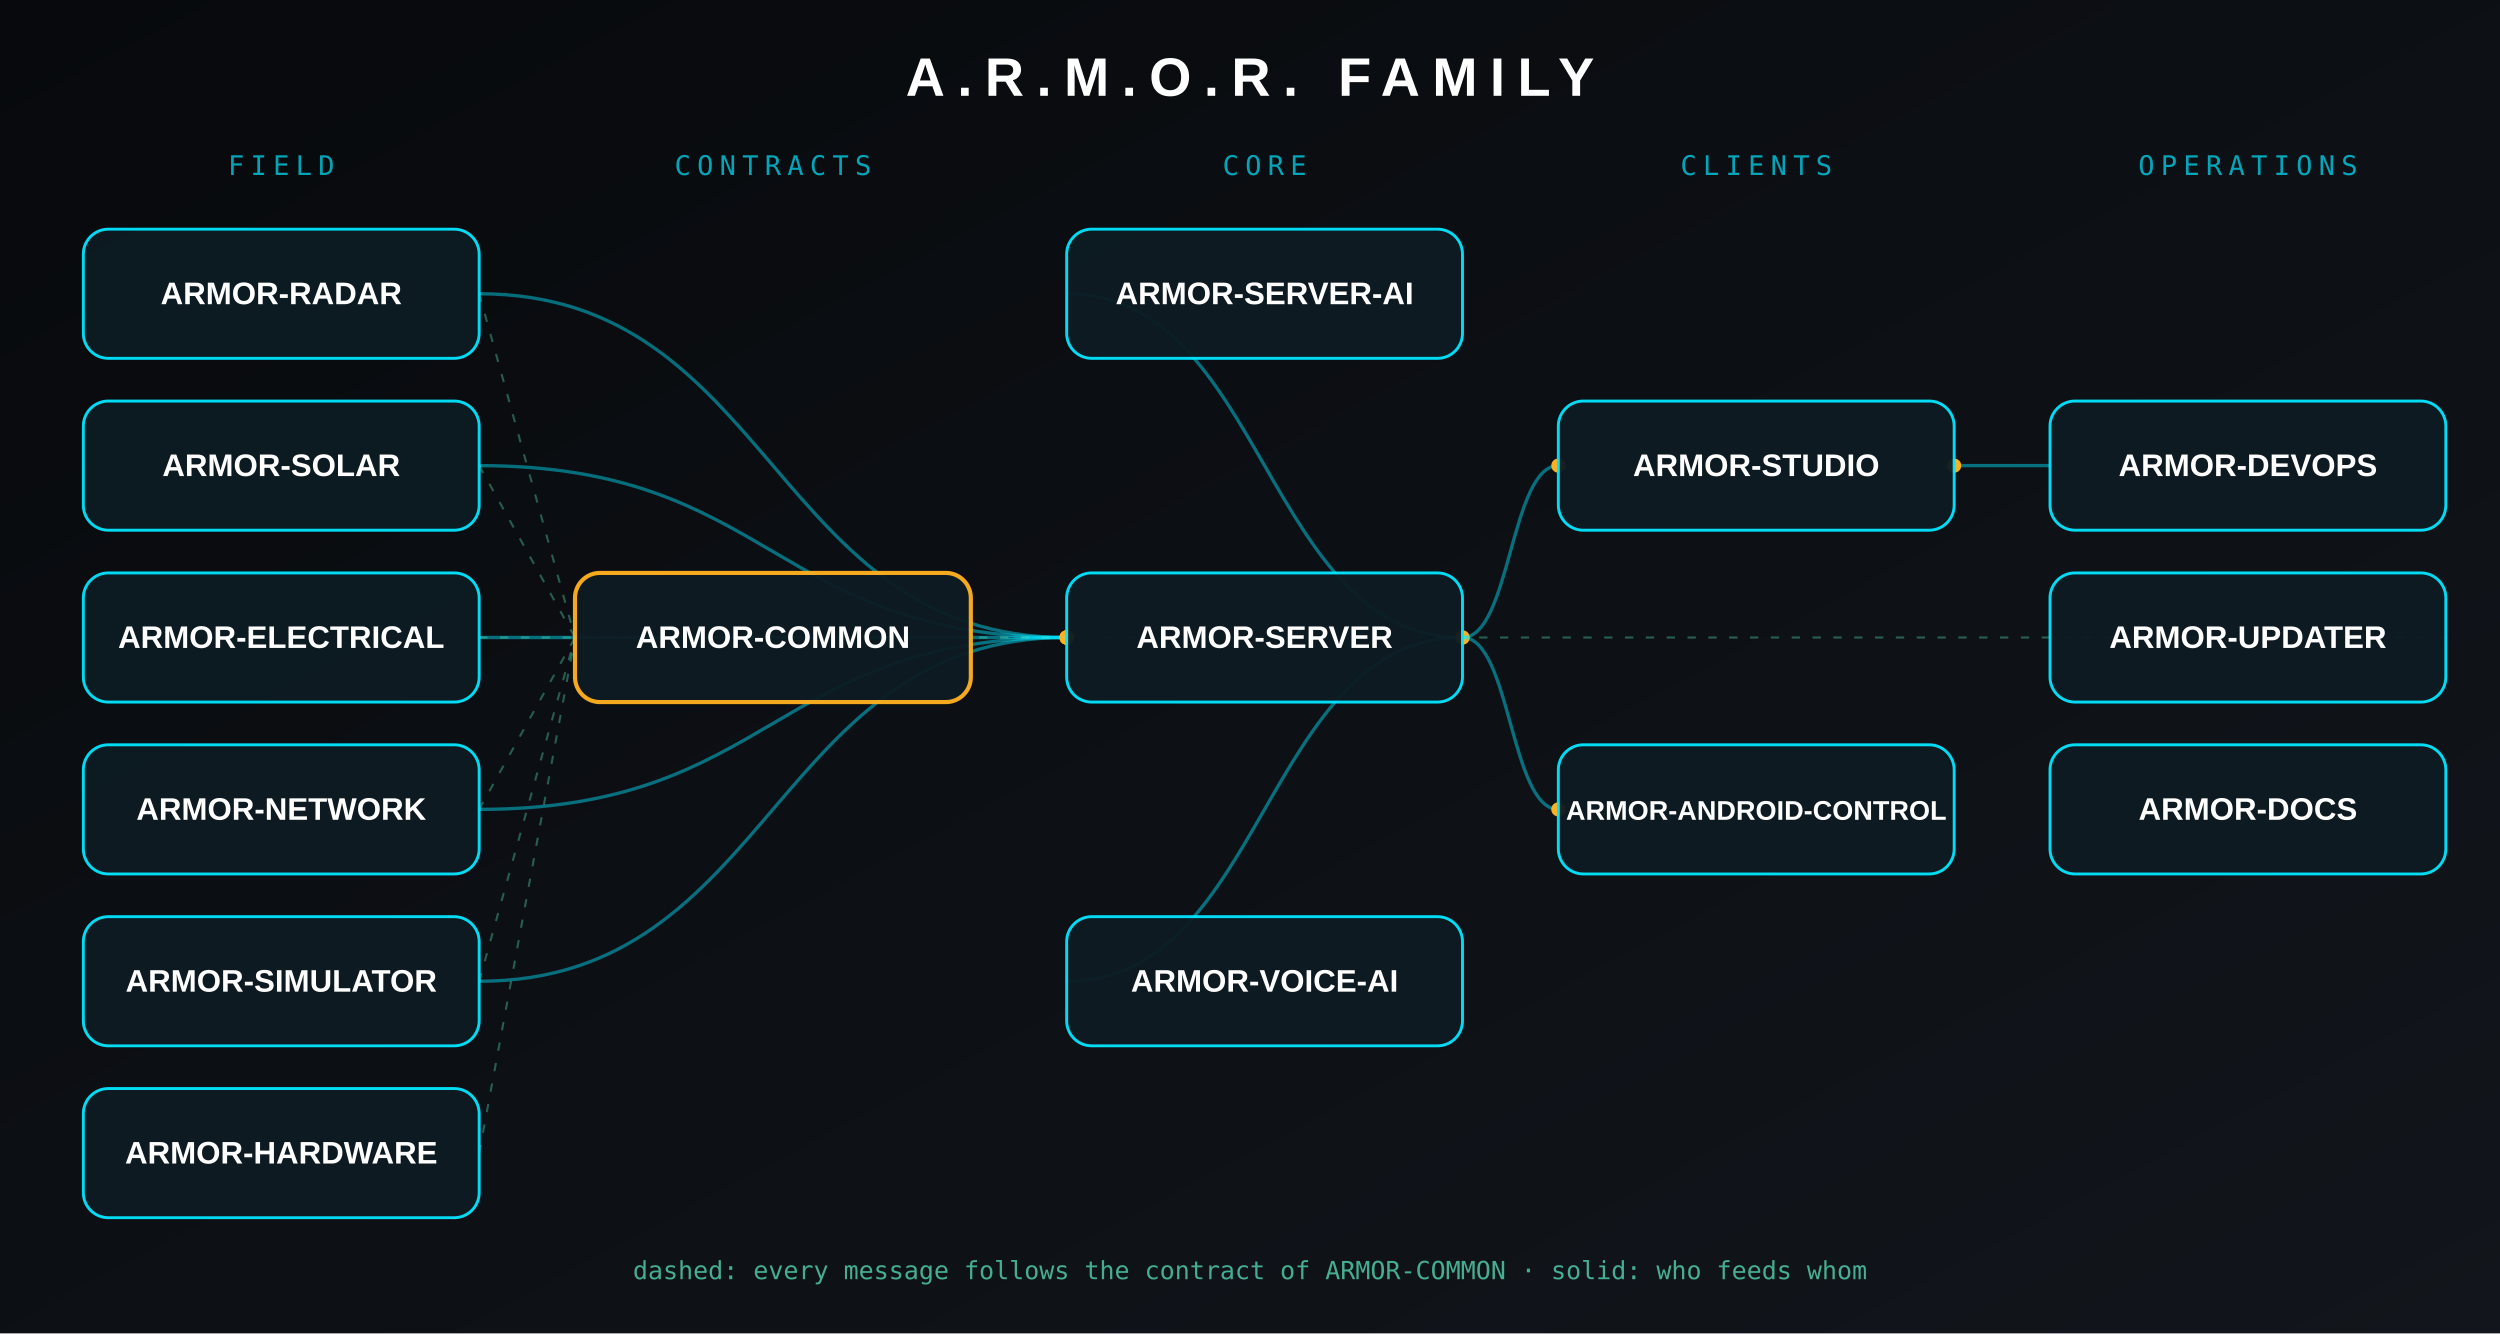
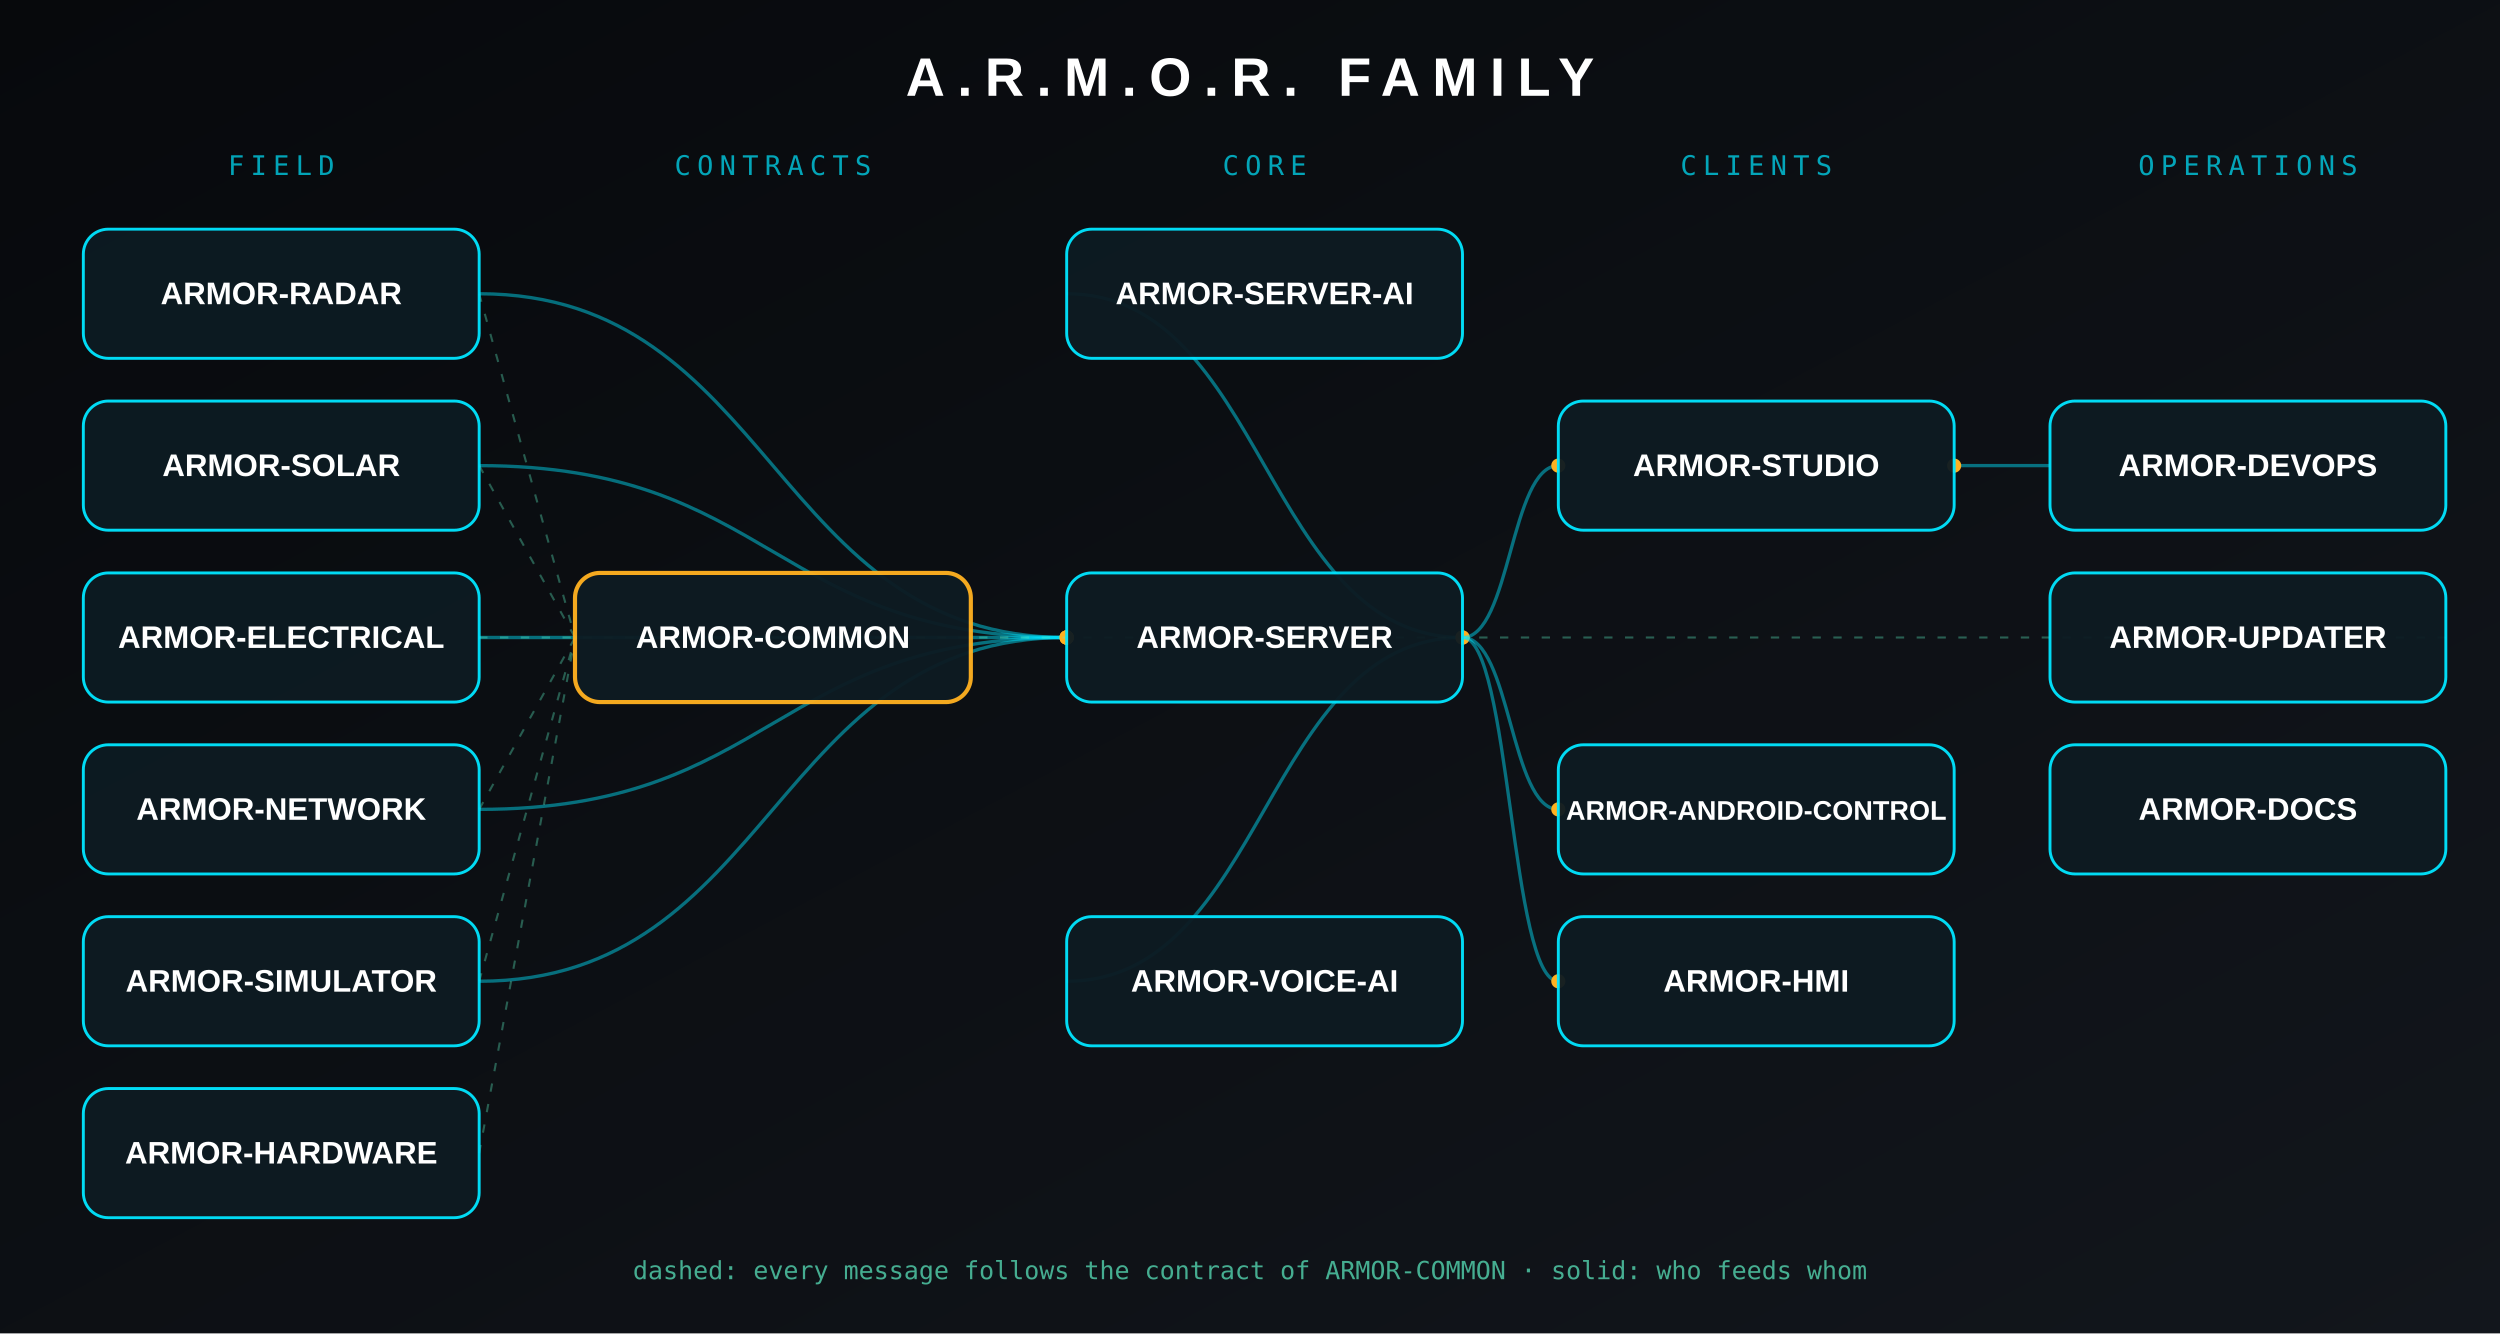
<svg xmlns="http://www.w3.org/2000/svg" viewBox="0 0 1200 640" role="img" aria-labelledby="title desc">
  <defs>
    <linearGradient id="bg" x1="0%" y1="0%" x2="100%" y2="100%">
      <stop stop-color="#07090C" />
      <stop offset="1" stop-color="#12161C" />
    </linearGradient>
    <filter id="g">
      <feGaussianBlur stdDeviation="4" result="b" />
      <feMerge>
        <feMergeNode in="b" />
        <feMergeNode in="SourceGraphic" />
      </feMerge>
    </filter>
  </defs>
  <rect width="1200" height="640" fill="url(#bg)" />
  <text x="600" y="46" text-anchor="middle" font-family="Arial,sans-serif" font-size="26" font-weight="bold" fill="#FFF" letter-spacing="6">A.R.M.O.R. FAMILY</text>
  <text x="135.0" y="84" text-anchor="middle" font-family="monospace" font-size="13" fill="#00E5FF" opacity=".7" letter-spacing="3">FIELD</text>
  <text x="371.0" y="84" text-anchor="middle" font-family="monospace" font-size="13" fill="#00E5FF" opacity=".7" letter-spacing="3">CONTRACTS</text>
  <text x="607.0" y="84" text-anchor="middle" font-family="monospace" font-size="13" fill="#00E5FF" opacity=".7" letter-spacing="3">CORE</text>
  <text x="843.0" y="84" text-anchor="middle" font-family="monospace" font-size="13" fill="#00E5FF" opacity=".7" letter-spacing="3">CLIENTS</text>
  <text x="1079.0" y="84" text-anchor="middle" font-family="monospace" font-size="13" fill="#00E5FF" opacity=".7" letter-spacing="3">OPERATIONS</text>
  <path d="M230.0 141.0 C371.0 141.0, 371.0 306.0, 512.0 306.0" fill="none" stroke="#00E5FF" stroke-width="1.6" opacity=".45" />
  <circle cx="512.0" cy="306.0" r="3.4" fill="#FFB020" />
  <path d="M230.0 223.5 C371.0 223.5, 371.0 306.0, 512.0 306.0" fill="none" stroke="#00E5FF" stroke-width="1.6" opacity=".45" />
  <circle cx="512.0" cy="306.0" r="3.4" fill="#FFB020" />
  <path d="M230.0 306.0 C371.0 306.0, 371.0 306.0, 512.0 306.0" fill="none" stroke="#00E5FF" stroke-width="1.6" opacity=".45" />
  <circle cx="512.0" cy="306.0" r="3.4" fill="#FFB020" />
  <path d="M230.0 388.5 C371.0 388.5, 371.0 306.0, 512.0 306.0" fill="none" stroke="#00E5FF" stroke-width="1.6" opacity=".45" />
  <circle cx="512.0" cy="306.0" r="3.4" fill="#FFB020" />
  <path d="M230.0 471.0 C371.0 471.0, 371.0 306.0, 512.0 306.0" fill="none" stroke="#00E5FF" stroke-width="1.6" opacity=".45" />
  <circle cx="512.0" cy="306.0" r="3.4" fill="#FFB020" />
  <path d="M512.0 141.0 C607.0 141.0, 607.0 306.0, 702.0 306.0" fill="none" stroke="#00E5FF" stroke-width="1.6" opacity=".45" />
  <circle cx="702.0" cy="306.0" r="3.4" fill="#FFB020" />
  <path d="M512.0 471.0 C607.0 471.0, 607.0 306.0, 702.0 306.0" fill="none" stroke="#00E5FF" stroke-width="1.6" opacity=".45" />
  <circle cx="702.0" cy="306.0" r="3.4" fill="#FFB020" />
  <path d="M702.0 306.0 C725.0 306.0, 725.0 223.5, 748.0 223.5" fill="none" stroke="#00E5FF" stroke-width="1.6" opacity=".45" />
  <circle cx="748.0" cy="223.5" r="3.4" fill="#FFB020" />
  <path d="M702.0 306.0 C725.0 306.0, 725.0 388.5, 748.0 388.5" fill="none" stroke="#00E5FF" stroke-width="1.6" opacity=".45" />
  <circle cx="748.0" cy="388.5" r="3.4" fill="#FFB020" />
+   <path d="M702.0 306.0 C725.0 306.0, 725.0 471.0, 748.0 471.0" fill="none" stroke="#00E5FF" stroke-width="1.6" opacity=".45" />
+   <circle cx="748.0" cy="471.0" r="3.4" fill="#FFB020" />
  <path d="M984.0 223.5 C961.0 223.5, 961.0 223.5, 938.0 223.5" fill="none" stroke="#00E5FF" stroke-width="1.6" opacity=".45" />
  <circle cx="938.0" cy="223.5" r="3.4" fill="#FFB020" />
  <path d="M230.0 141.0 L276.0 306.0" fill="none" stroke="#5DF0C4" stroke-width="1" stroke-dasharray="4 6" opacity=".35" />
  <path d="M230.0 223.5 L276.0 306.0" fill="none" stroke="#5DF0C4" stroke-width="1" stroke-dasharray="4 6" opacity=".35" />
  <path d="M230.0 306.0 L276.0 306.0" fill="none" stroke="#5DF0C4" stroke-width="1" stroke-dasharray="4 6" opacity=".35" />
  <path d="M230.0 388.5 L276.0 306.0" fill="none" stroke="#5DF0C4" stroke-width="1" stroke-dasharray="4 6" opacity=".35" />
  <path d="M230.0 471.0 L276.0 306.0" fill="none" stroke="#5DF0C4" stroke-width="1" stroke-dasharray="4 6" opacity=".35" />
  <path d="M230.0 553.5 L276.0 306.0" fill="none" stroke="#5DF0C4" stroke-width="1" stroke-dasharray="4 6" opacity=".35" />
  <path d="M1174.0 306.0 L276.0 306.0" fill="none" stroke="#5DF0C4" stroke-width="1" stroke-dasharray="4 6" opacity=".35" />
  <g transform="translate(40 110)">
    <rect width="190" height="62" rx="12" fill="#0d1a22" stroke="#00E5FF" stroke-width="1.4" opacity=".95" />
    <text x="95.0" y="36.0" text-anchor="middle" font-family="Arial,sans-serif" font-size="15" font-weight="bold" fill="#FFF">ARMOR-RADAR</text>
  </g>
  <g transform="translate(40 192.5)">
    <rect width="190" height="62" rx="12" fill="#0d1a22" stroke="#00E5FF" stroke-width="1.4" opacity=".95" />
    <text x="95.0" y="36.0" text-anchor="middle" font-family="Arial,sans-serif" font-size="15" font-weight="bold" fill="#FFF">ARMOR-SOLAR</text>
  </g>
  <g transform="translate(40 275.0)">
    <rect width="190" height="62" rx="12" fill="#0d1a22" stroke="#00E5FF" stroke-width="1.4" opacity=".95" />
    <text x="95.0" y="36.0" text-anchor="middle" font-family="Arial,sans-serif" font-size="15" font-weight="bold" fill="#FFF">ARMOR-ELECTRICAL</text>
  </g>
  <g transform="translate(40 357.5)">
    <rect width="190" height="62" rx="12" fill="#0d1a22" stroke="#00E5FF" stroke-width="1.4" opacity=".95" />
    <text x="95.0" y="36.0" text-anchor="middle" font-family="Arial,sans-serif" font-size="15" font-weight="bold" fill="#FFF">ARMOR-NETWORK</text>
  </g>
  <g transform="translate(40 440)">
    <rect width="190" height="62" rx="12" fill="#0d1a22" stroke="#00E5FF" stroke-width="1.4" opacity=".95" />
    <text x="95.0" y="36.0" text-anchor="middle" font-family="Arial,sans-serif" font-size="15" font-weight="bold" fill="#FFF">ARMOR-SIMULATOR</text>
  </g>
  <g transform="translate(40 522.5)">
    <rect width="190" height="62" rx="12" fill="#0d1a22" stroke="#00E5FF" stroke-width="1.4" opacity=".95" />
    <text x="95.0" y="36.0" text-anchor="middle" font-family="Arial,sans-serif" font-size="15" font-weight="bold" fill="#FFF">ARMOR-HARDWARE</text>
  </g>
  <g transform="translate(276 275.0)">
    <rect width="190" height="62" rx="12" fill="#0d1a22" stroke="#FFB020" stroke-width="2" opacity=".95" />
    <text x="95.0" y="36.0" text-anchor="middle" font-family="Arial,sans-serif" font-size="15" font-weight="bold" fill="#FFF">ARMOR-COMMON</text>
  </g>
  <g transform="translate(512 110)">
    <rect width="190" height="62" rx="12" fill="#0d1a22" stroke="#00E5FF" stroke-width="1.4" opacity=".95" />
    <text x="95.0" y="36.0" text-anchor="middle" font-family="Arial,sans-serif" font-size="15" font-weight="bold" fill="#FFF">ARMOR-SERVER-AI</text>
  </g>
  <g transform="translate(512 275.0)">
    <rect width="190" height="62" rx="12" fill="#0d1a22" stroke="#00E5FF" stroke-width="1.4" opacity=".95" />
    <text x="95.0" y="36.0" text-anchor="middle" font-family="Arial,sans-serif" font-size="15" font-weight="bold" fill="#FFF">ARMOR-SERVER</text>
  </g>
  <g transform="translate(512 440)">
    <rect width="190" height="62" rx="12" fill="#0d1a22" stroke="#00E5FF" stroke-width="1.4" opacity=".95" />
    <text x="95.0" y="36.0" text-anchor="middle" font-family="Arial,sans-serif" font-size="15" font-weight="bold" fill="#FFF">ARMOR-VOICE-AI</text>
  </g>
  <g transform="translate(748 192.5)">
    <rect width="190" height="62" rx="12" fill="#0d1a22" stroke="#00E5FF" stroke-width="1.4" opacity=".95" />
    <text x="95.0" y="36.0" text-anchor="middle" font-family="Arial,sans-serif" font-size="15" font-weight="bold" fill="#FFF">ARMOR-STUDIO</text>
  </g>
  <g transform="translate(748 357.5)">
    <rect width="190" height="62" rx="12" fill="#0d1a22" stroke="#00E5FF" stroke-width="1.4" opacity=".95" />
    <text x="95.0" y="36.0" text-anchor="middle" font-family="Arial,sans-serif" font-size="13" font-weight="bold" fill="#FFF">ARMOR-ANDROID-CONTROL</text>
  </g>
+   <g transform="translate(748 440)">
+     <rect width="190" height="62" rx="12" fill="#0d1a22" stroke="#00E5FF" stroke-width="1.4" opacity=".95" />
+     <text x="95.0" y="36.0" text-anchor="middle" font-family="Arial,sans-serif" font-size="15" font-weight="bold" fill="#FFF">ARMOR-HMI</text>
+   </g>
  <g transform="translate(984 192.5)">
    <rect width="190" height="62" rx="12" fill="#0d1a22" stroke="#00E5FF" stroke-width="1.4" opacity=".95" />
    <text x="95.0" y="36.0" text-anchor="middle" font-family="Arial,sans-serif" font-size="15" font-weight="bold" fill="#FFF">ARMOR-DEVOPS</text>
  </g>
  <g transform="translate(984 275.0)">
    <rect width="190" height="62" rx="12" fill="#0d1a22" stroke="#00E5FF" stroke-width="1.4" opacity=".95" />
    <text x="95.0" y="36.0" text-anchor="middle" font-family="Arial,sans-serif" font-size="15" font-weight="bold" fill="#FFF">ARMOR-UPDATER</text>
  </g>
  <g transform="translate(984 357.5)">
    <rect width="190" height="62" rx="12" fill="#0d1a22" stroke="#00E5FF" stroke-width="1.4" opacity=".95" />
    <text x="95.0" y="36.0" text-anchor="middle" font-family="Arial,sans-serif" font-size="15" font-weight="bold" fill="#FFF">ARMOR-DOCS</text>
  </g>
  <text x="600" y="614" text-anchor="middle" font-family="monospace" font-size="12" fill="#5DF0C4" opacity=".7">dashed: every message follows the contract of ARMOR-COMMON  ·  solid: who feeds whom</text>
</svg>
